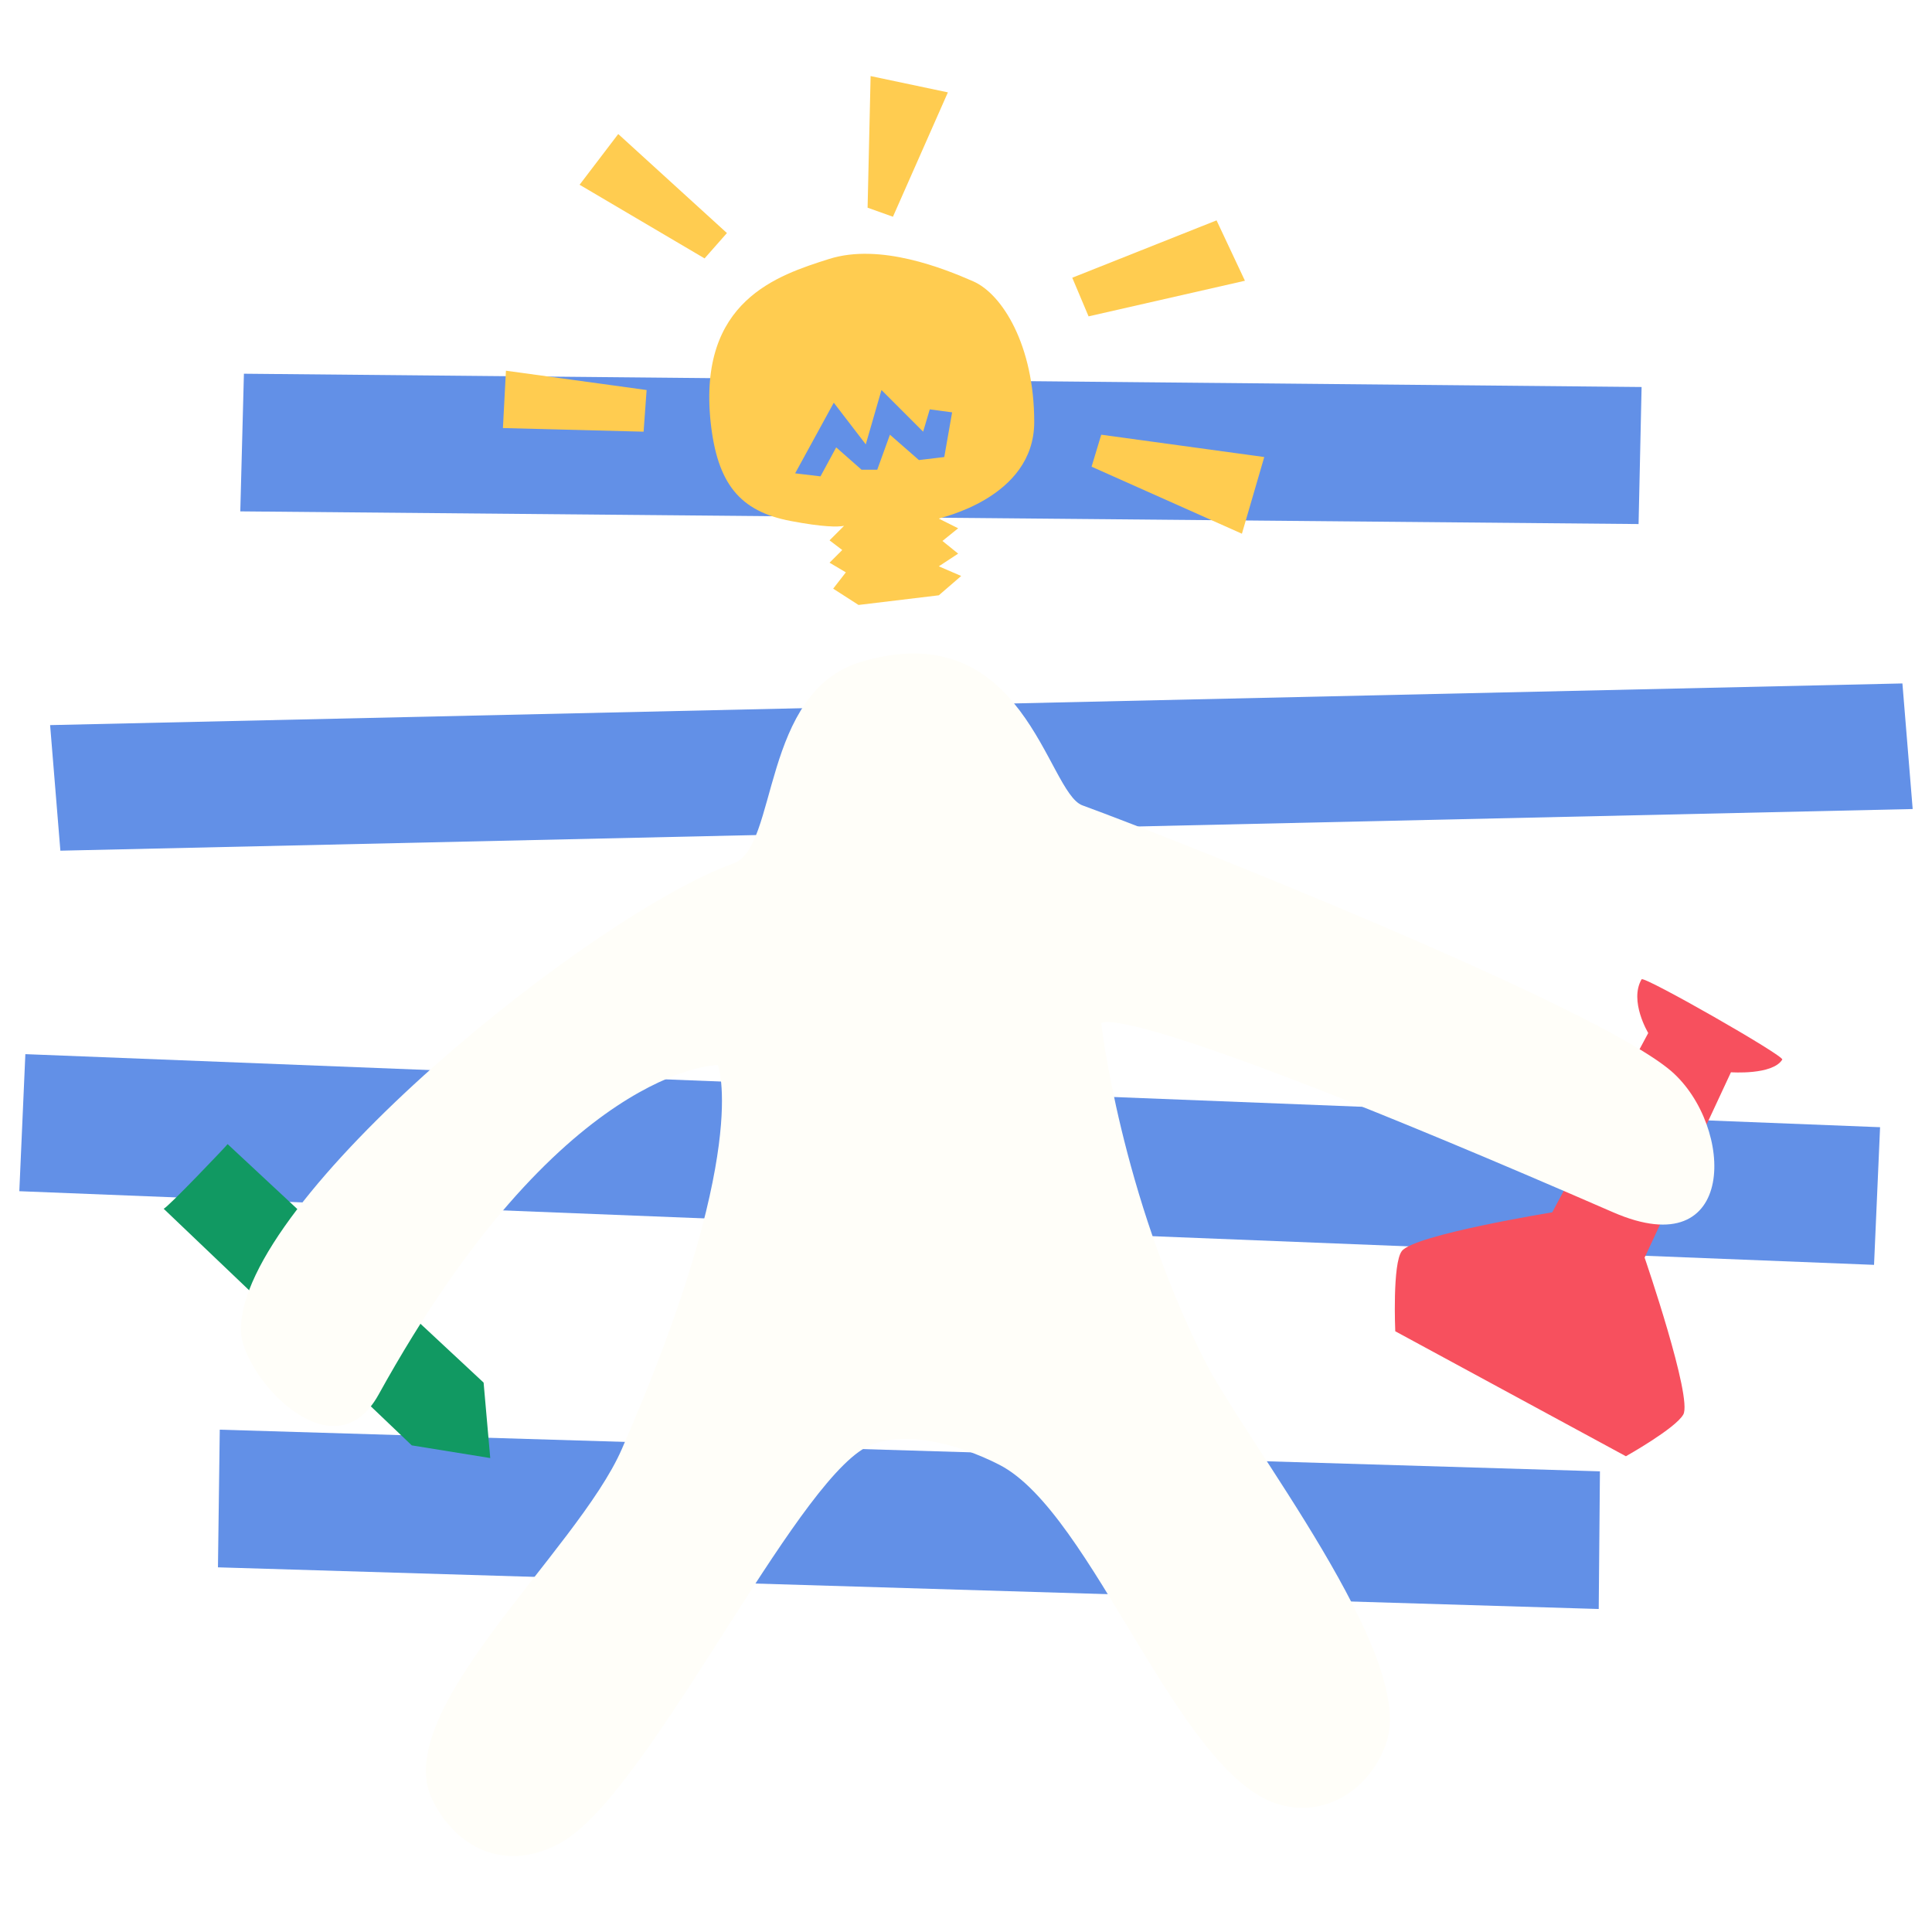
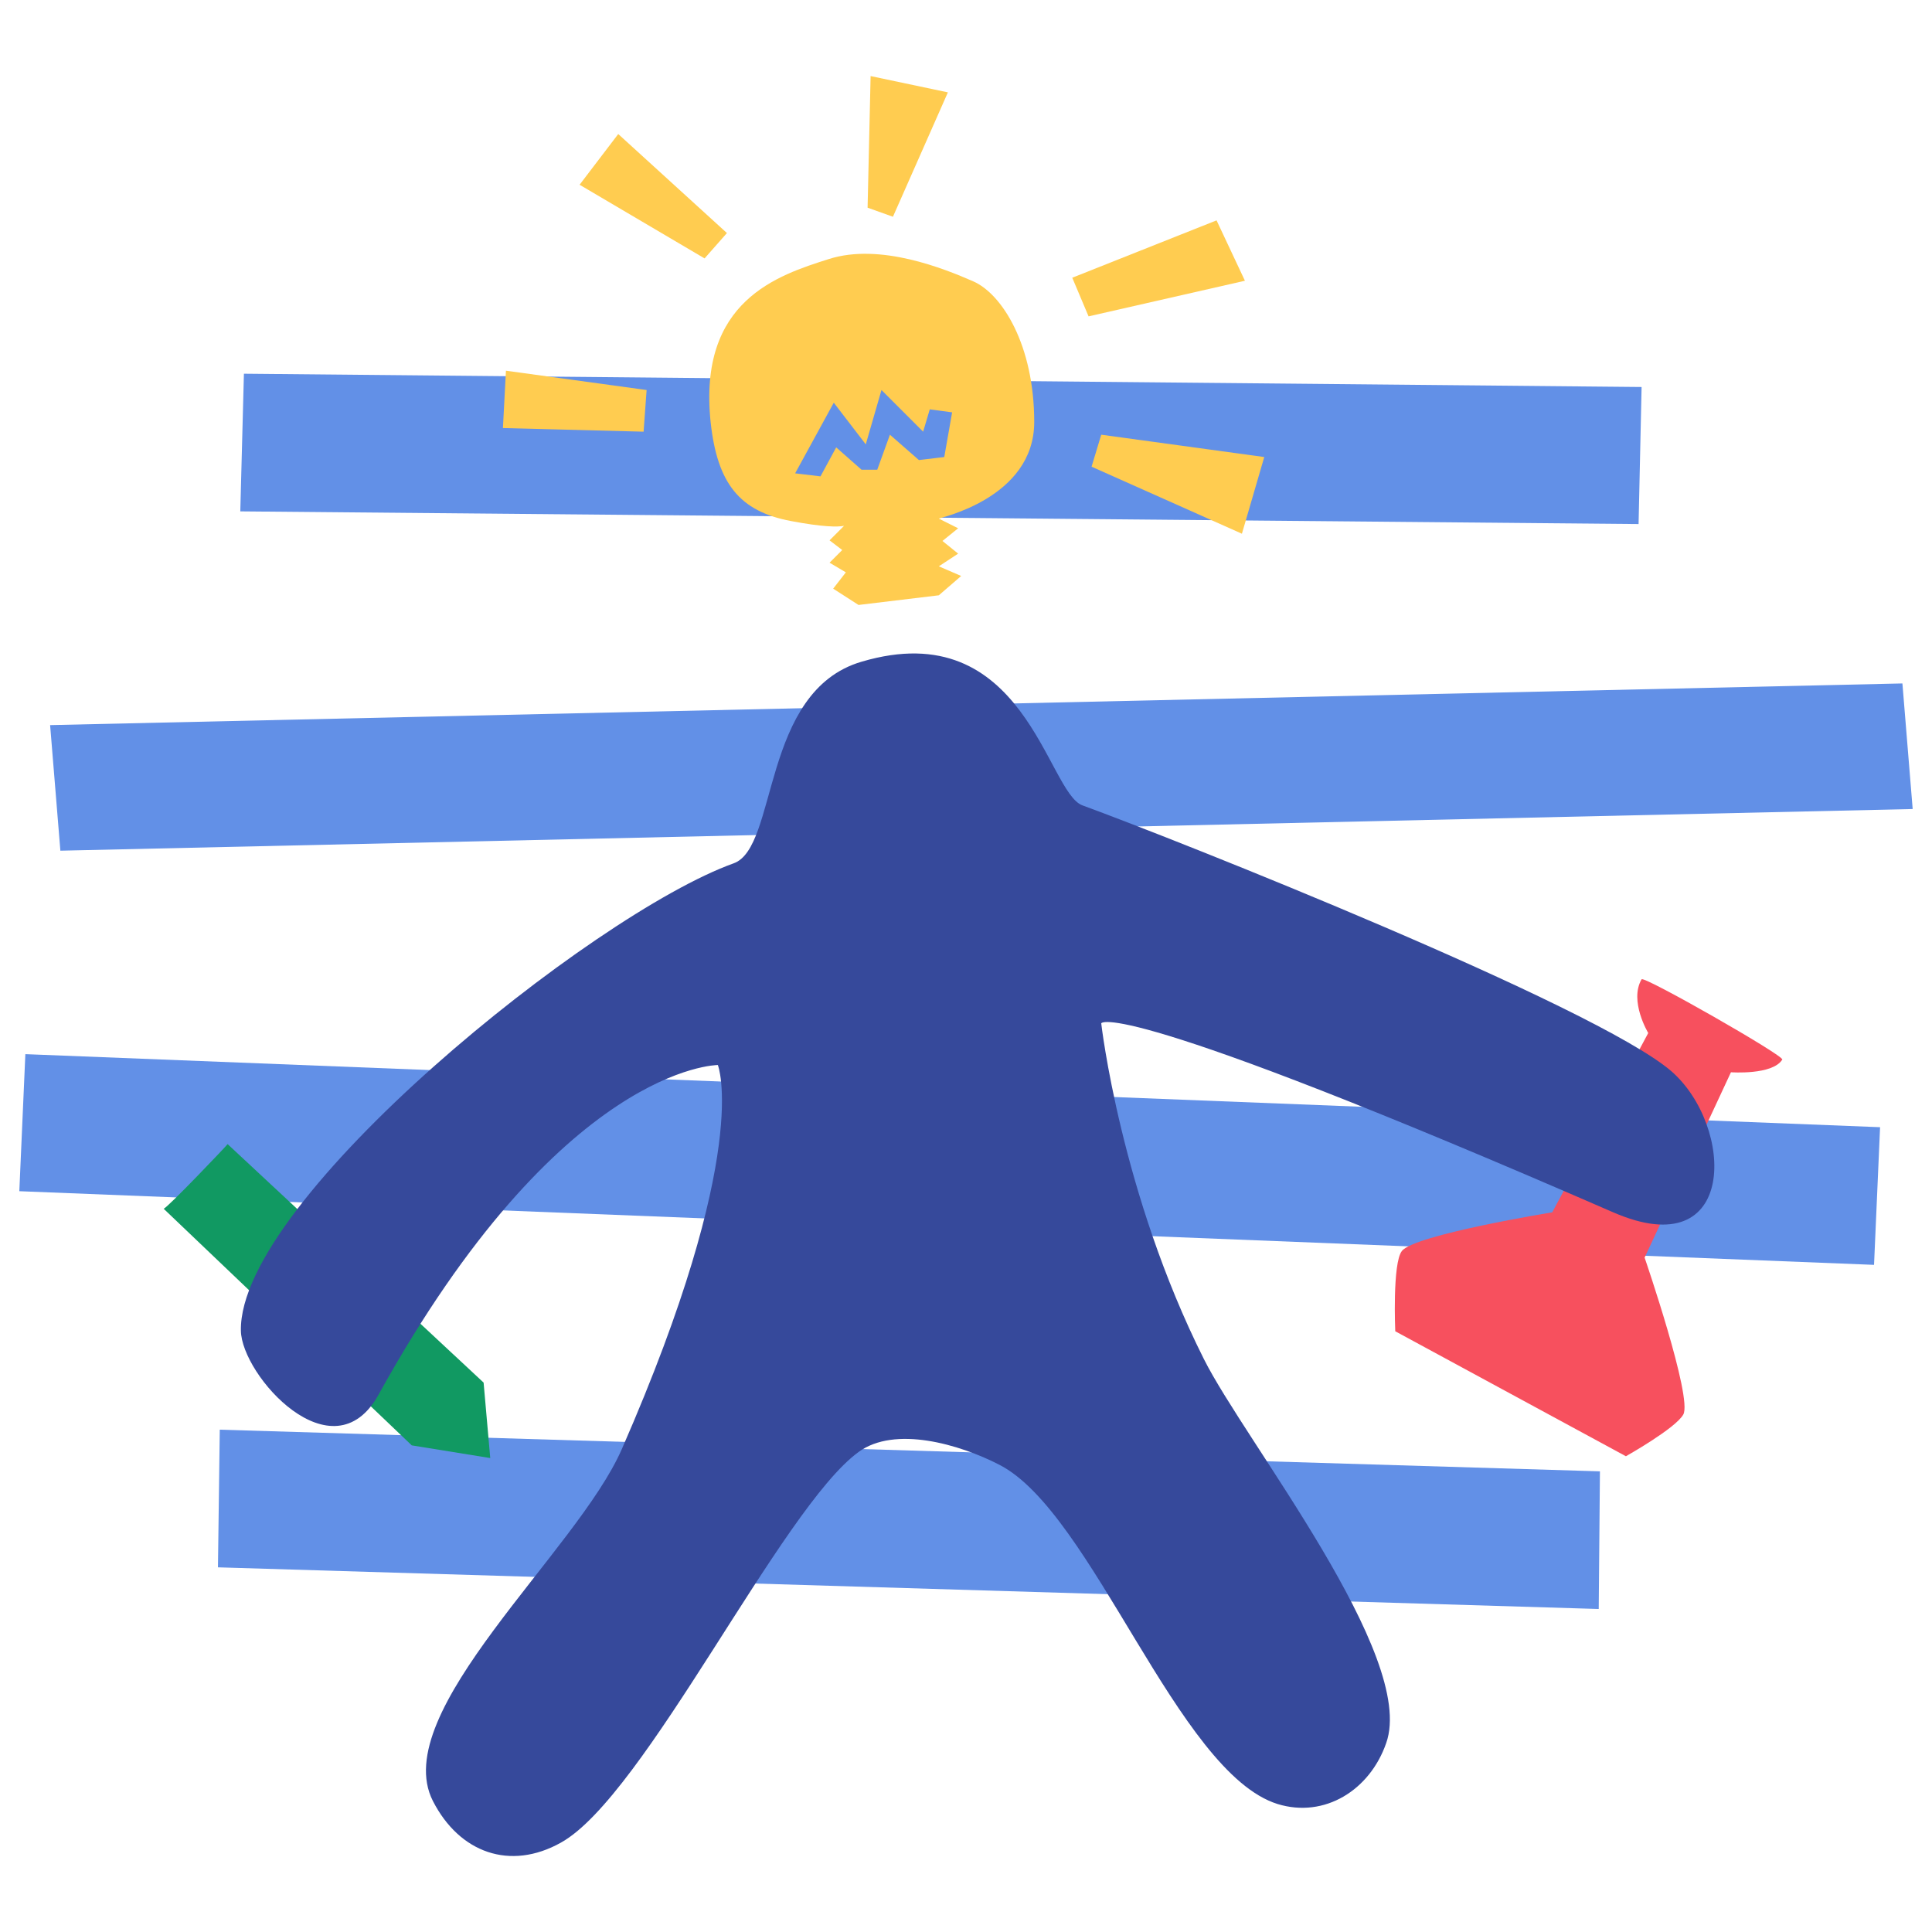
<svg xmlns="http://www.w3.org/2000/svg" version="1.1" id="Layer_1" x="0px" y="0px" width="320px" height="320px" viewBox="0 0 320 320" style="enable-background:new 0 0 320 320;" xml:space="preserve">
  <style type="text/css">
	.st0{fill:#6290E7;}
	.st1{fill:#119962;}
	.st2{fill:#F7505E;}
- 	.st3{fill:#FFFEF9;}
+ 	.st3{fill:#36499B;}
	.st4{fill:#FFCC50;}
</style>
  <polygon class="st0" points="39.8,84.7 40.4,61.9 271.9,64.1 271.4,86.8 " />
  <polygon class="st0" points="3.2,197.3 4.2,174.6 311.4,186.7 310.4,209.5 " />
  <polygon class="st0" points="10,140.9 8.3,120.1 315.1,113.2 316.8,134 " />
  <polygon class="st0" points="36.1,259.6 36.4,236.8 265,243.7 264.8,266.5 " />
  <path class="st1" d="M27.1,200.2l41.1,39.2l13,2.1L80.1,229l-42.4-39.5C37.7,189.6,27.6,200.2,27.1,200.2z" />
  <path class="st2" d="M273,171.1l-15.9,29.7c0,0-22.8,3.7-24.9,6.4c-1.6,2-1.1,13.3-1.1,13.3l38.2,20.7c0,0,8.2-4.6,9.5-6.9  c1.6-2.7-6.4-26-6.4-26l14.3-30.7c0,0,6.9,0.5,8.5-2.1c0.4-0.6-22.9-13.9-23.3-13.3C269.8,165.8,273,171.1,273,171.1z" />
  <path class="st3" d="M267.2,200.8c-83.1-36.2-84.8-31.3-84.8-31.3s3.2,28.1,17,55.6c6.8,13.6,35.3,49.2,30.2,63.6  c-2.7,7.8-10.2,12.5-18,10.1c-16.6-5.2-30.6-48.3-46.1-56.2c-6.6-3.4-17.3-6.5-23.3-2.1c-12.8,9.3-35.4,57-49.3,64.7  c-8.4,4.7-16.8,1.7-21.2-6.9C64.2,283.6,95.6,257,103,240c21.6-49.4,15.9-63.6,15.9-63.6s-26,0-56.2,54.6  c-7.6,13.7-22.7-3.2-22.8-10.6c-0.4-21.7,58.2-69,81.6-77.4c7.4-2.6,4.5-28.5,21.2-33.4c27-8,30.7,21.7,36.6,23.8  c15.6,5.7,84.9,33.2,97.5,44C287.3,186.5,287.9,209.8,267.2,200.8z" />
  <polygon class="st4" points="177.6,46 180.3,52.4 206.2,46.5 201.5,36.5 " />
  <polygon class="st4" points="143.7,34.4 144.2,12.6 157,15.3 147.9,35.9 " />
  <polygon class="st4" points="120.4,38.6 102.4,22.2 96,30.6 116.7,42.8 " />
  <polygon class="st4" points="83.8,61.4 107.1,64.6 106.6,71.5 83.3,70.9 " />
  <polygon class="st4" points="182.4,72 209.4,75.7 205.7,88.4 180.8,77.3 " />
  <path class="st4" d="M171.3,69.9c0-12.7-5.3-21.2-10.1-23.3s-15.4-6.4-23.9-3.7s-21.7,6.9-19.6,27c1.1,10.2,4.8,14.8,13.3,16.4  c5.3,1,7.7,1,8.8,0.8l-2.4,2.4l2.1,1.6l-2.1,2.1l2.7,1.6l-2.1,2.7l4.2,2.7l13.3-1.6l3.7-3.2l-3.7-1.6l3.2-2.1l-2.6-2.1l2.6-2.1  l-3.2-1.6C155.4,85.8,171.3,82.6,171.3,69.9z M156.4,75.7l-4.2,0.5l-4.8-4.2l-2.1,5.8h-2.6l-4.2-3.7l-2.6,4.8l-4.2-0.5l6.4-11.7  l5.3,6.9l2.6-9l6.9,6.9l1.1-3.7l3.7,0.5L156.4,75.7z" />
</svg>
